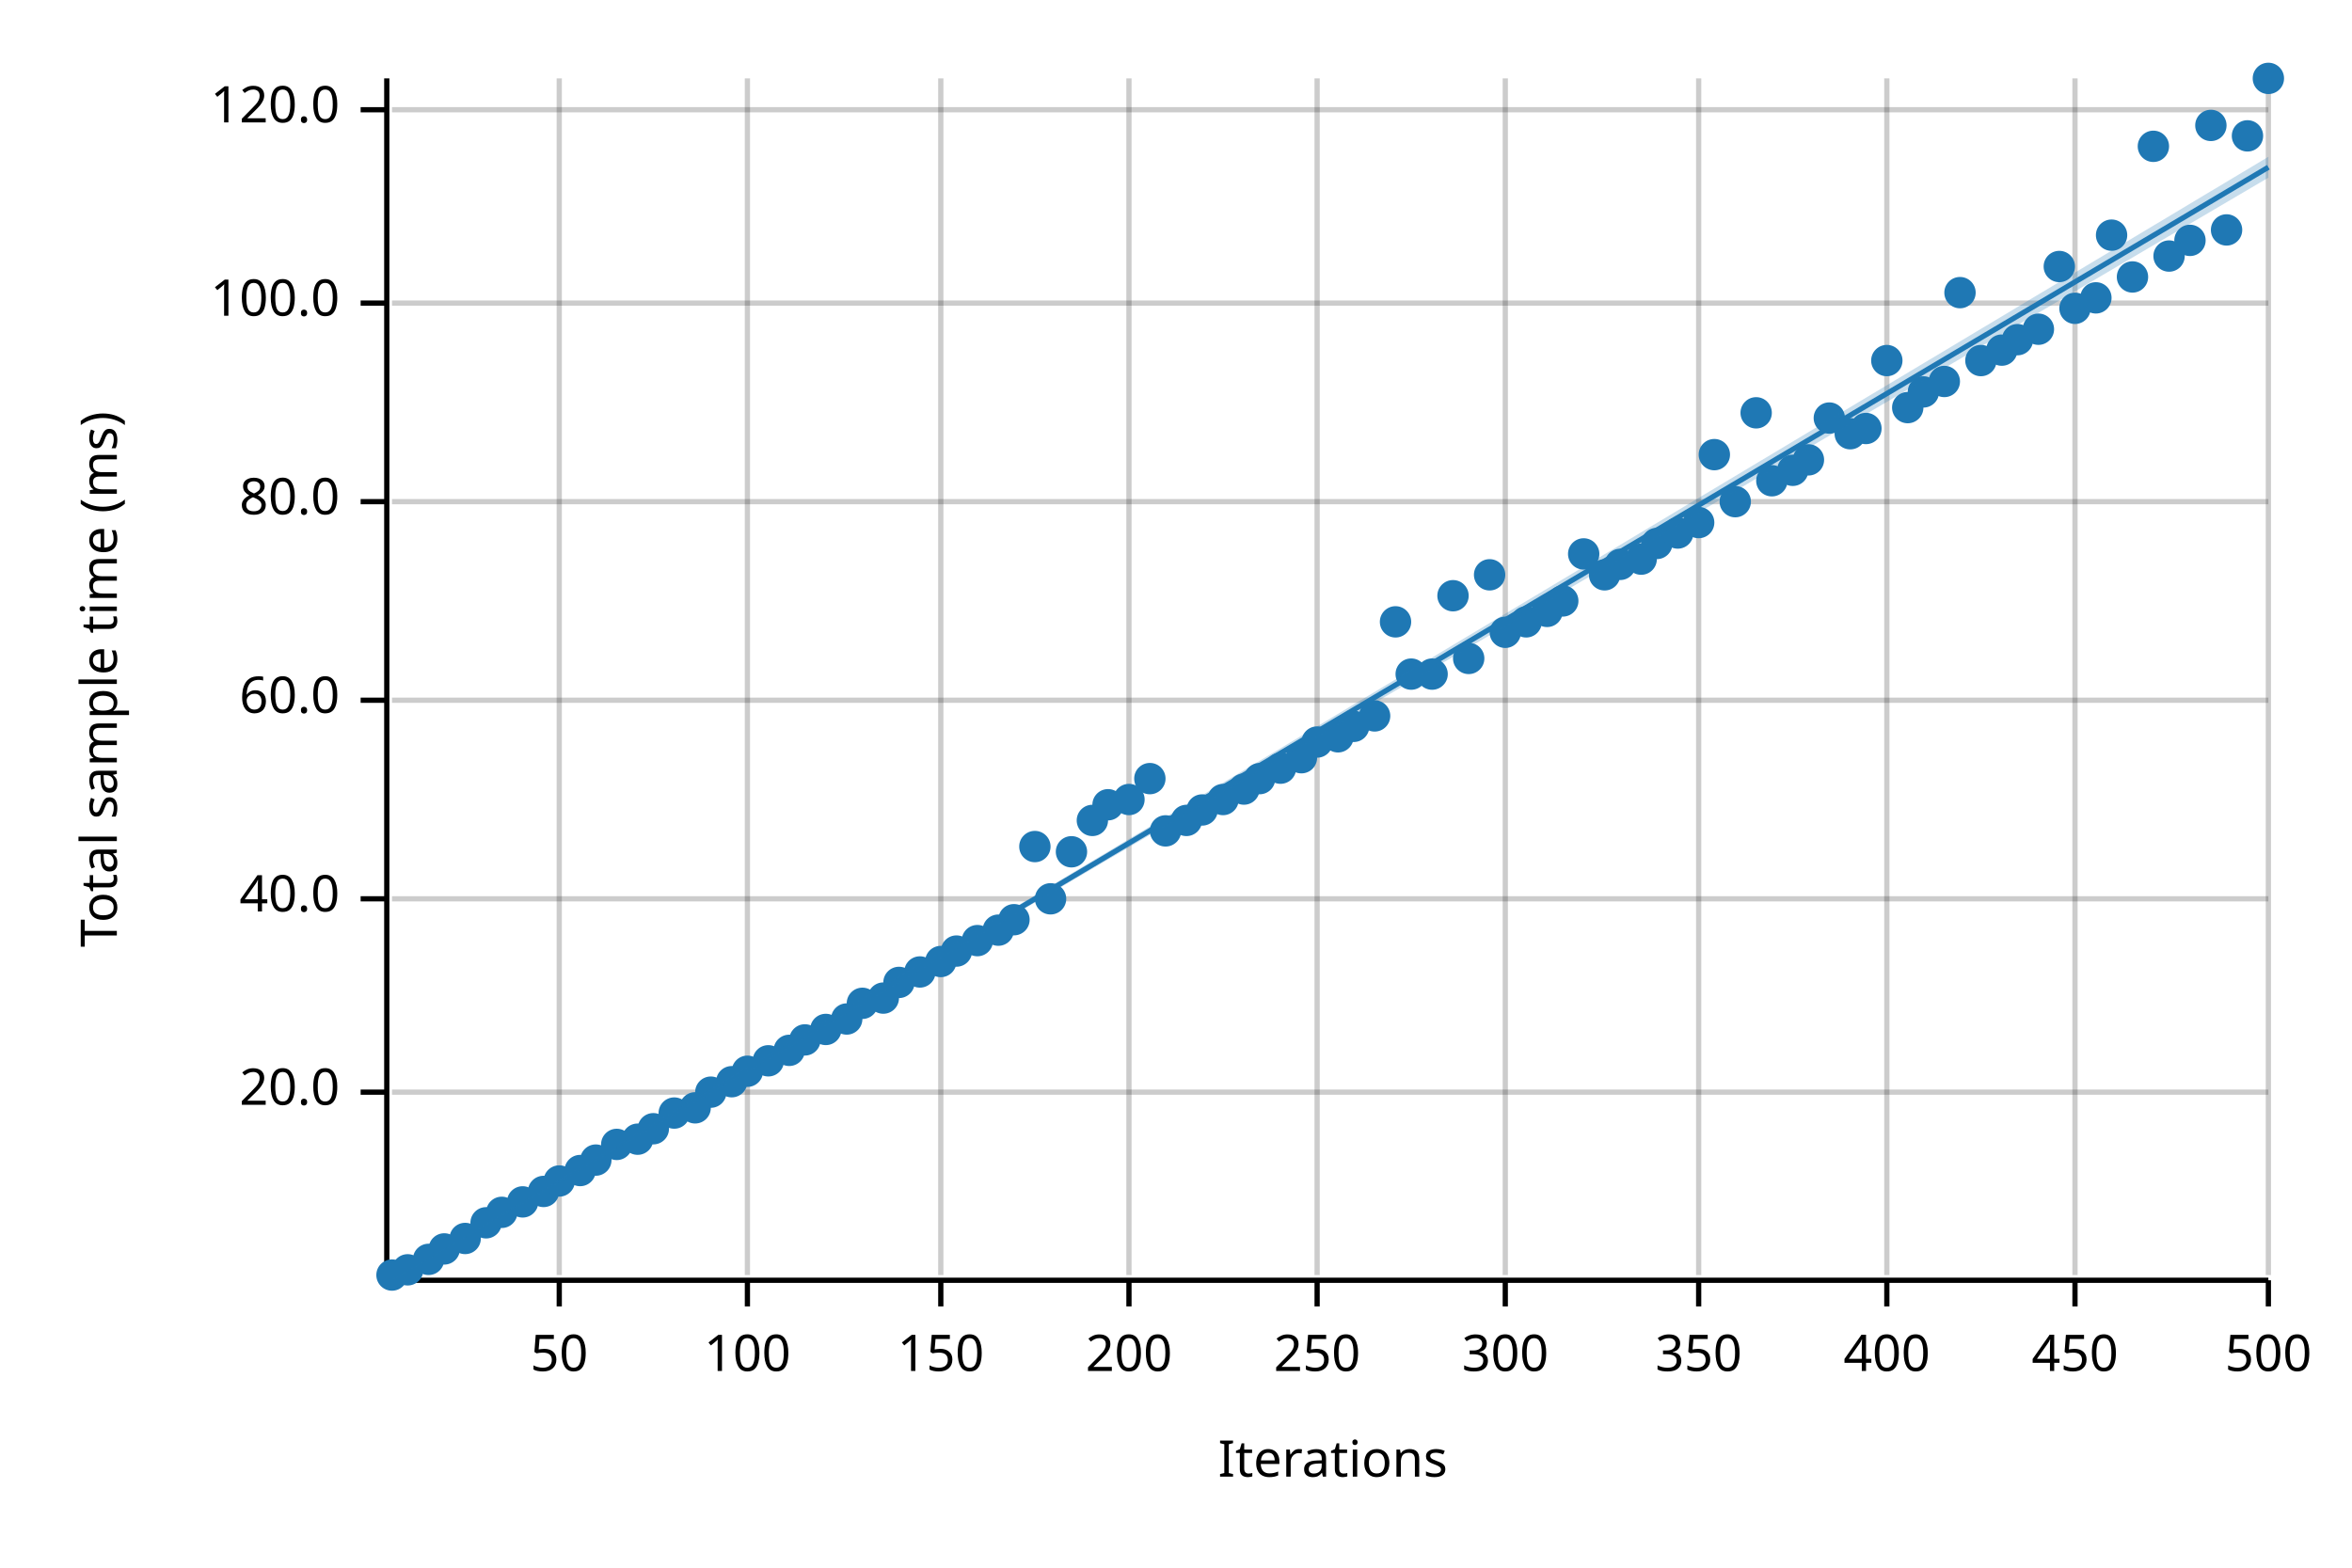
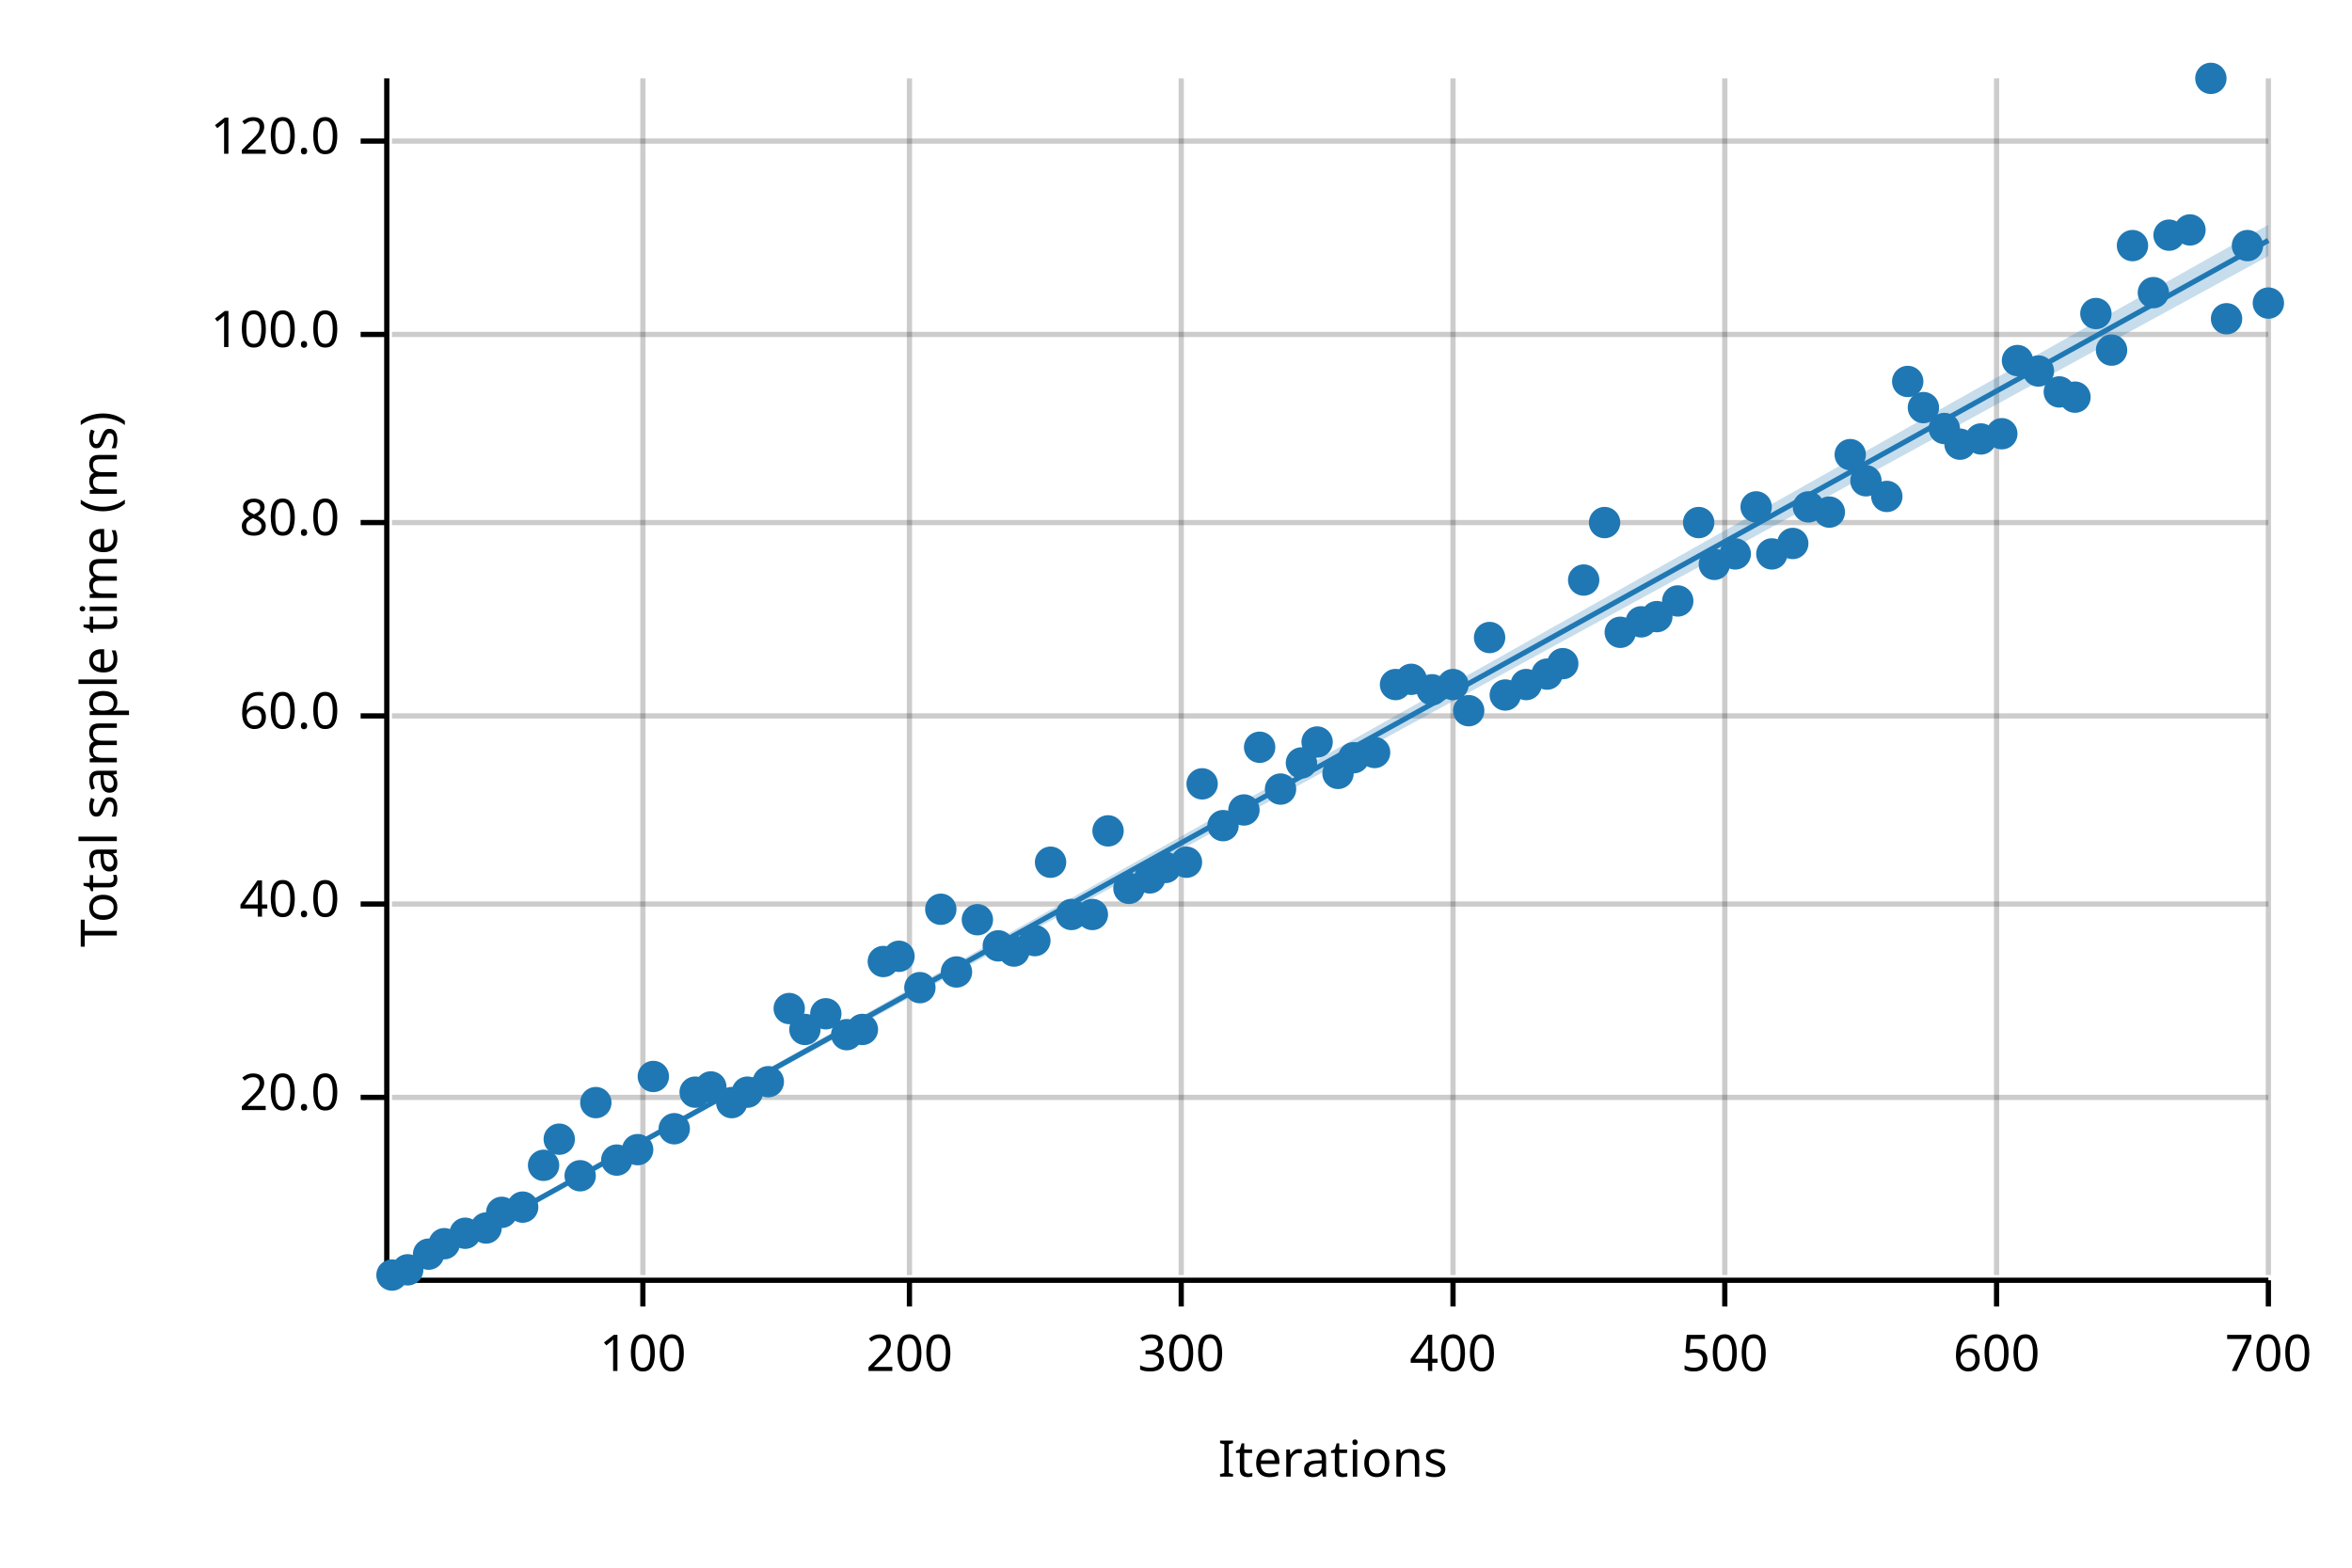
<svg xmlns="http://www.w3.org/2000/svg" width="450" height="300" viewBox="0 0 450 300">
  <text x="15" y="130" dy="0.76em" text-anchor="middle" font-family="sans-serif" font-size="9.677" opacity="1" fill="#000000" transform="rotate(270, 15, 130)">
Total sample time (ms)
</text>
  <text x="255" y="285" dy="-0.5ex" text-anchor="middle" font-family="sans-serif" font-size="9.677" opacity="1" fill="#000000">
Iterations
</text>
-   <line opacity="0.2" stroke="#000000" stroke-width="1" x1="107" y1="244" x2="107" y2="15" />
-   <line opacity="0.2" stroke="#000000" stroke-width="1" x1="143" y1="244" x2="143" y2="15" />
-   <line opacity="0.2" stroke="#000000" stroke-width="1" x1="180" y1="244" x2="180" y2="15" />
-   <line opacity="0.2" stroke="#000000" stroke-width="1" x1="216" y1="244" x2="216" y2="15" />
-   <line opacity="0.2" stroke="#000000" stroke-width="1" x1="252" y1="244" x2="252" y2="15" />
-   <line opacity="0.2" stroke="#000000" stroke-width="1" x1="288" y1="244" x2="288" y2="15" />
-   <line opacity="0.2" stroke="#000000" stroke-width="1" x1="325" y1="244" x2="325" y2="15" />
-   <line opacity="0.2" stroke="#000000" stroke-width="1" x1="361" y1="244" x2="361" y2="15" />
-   <line opacity="0.2" stroke="#000000" stroke-width="1" x1="397" y1="244" x2="397" y2="15" />
+   <line opacity="0.2" stroke="#000000" stroke-width="1" x1="123" y1="244" x2="123" y2="15" />
+   <line opacity="0.2" stroke="#000000" stroke-width="1" x1="174" y1="244" x2="174" y2="15" />
+   <line opacity="0.2" stroke="#000000" stroke-width="1" x1="226" y1="244" x2="226" y2="15" />
+   <line opacity="0.2" stroke="#000000" stroke-width="1" x1="278" y1="244" x2="278" y2="15" />
+   <line opacity="0.2" stroke="#000000" stroke-width="1" x1="330" y1="244" x2="330" y2="15" />
+   <line opacity="0.2" stroke="#000000" stroke-width="1" x1="382" y1="244" x2="382" y2="15" />
  <line opacity="0.2" stroke="#000000" stroke-width="1" x1="434" y1="244" x2="434" y2="15" />
-   <line opacity="0.2" stroke="#000000" stroke-width="1" x1="75" y1="209" x2="434" y2="209" />
-   <line opacity="0.2" stroke="#000000" stroke-width="1" x1="75" y1="172" x2="434" y2="172" />
-   <line opacity="0.2" stroke="#000000" stroke-width="1" x1="75" y1="134" x2="434" y2="134" />
-   <line opacity="0.2" stroke="#000000" stroke-width="1" x1="75" y1="96" x2="434" y2="96" />
-   <line opacity="0.2" stroke="#000000" stroke-width="1" x1="75" y1="58" x2="434" y2="58" />
-   <line opacity="0.2" stroke="#000000" stroke-width="1" x1="75" y1="21" x2="434" y2="21" />
+   <line opacity="0.2" stroke="#000000" stroke-width="1" x1="75" y1="210" x2="434" y2="210" />
+   <line opacity="0.2" stroke="#000000" stroke-width="1" x1="75" y1="173" x2="434" y2="173" />
+   <line opacity="0.2" stroke="#000000" stroke-width="1" x1="75" y1="137" x2="434" y2="137" />
+   <line opacity="0.2" stroke="#000000" stroke-width="1" x1="75" y1="100" x2="434" y2="100" />
+   <line opacity="0.2" stroke="#000000" stroke-width="1" x1="75" y1="64" x2="434" y2="64" />
+   <line opacity="0.2" stroke="#000000" stroke-width="1" x1="75" y1="27" x2="434" y2="27" />
  <polyline fill="none" opacity="1" stroke="#000000" stroke-width="1" points="74,15 74,244 " />
-   <text x="65" y="209" dy="0.5ex" text-anchor="end" font-family="sans-serif" font-size="9.677" opacity="1" fill="#000000">
+   <text x="65" y="210" dy="0.5ex" text-anchor="end" font-family="sans-serif" font-size="9.677" opacity="1" fill="#000000">
20.0
</text>
-   <polyline fill="none" opacity="1" stroke="#000000" stroke-width="1" points="69,209 74,209 " />
-   <text x="65" y="172" dy="0.5ex" text-anchor="end" font-family="sans-serif" font-size="9.677" opacity="1" fill="#000000">
+   <polyline fill="none" opacity="1" stroke="#000000" stroke-width="1" points="69,210 74,210 " />
+   <text x="65" y="173" dy="0.5ex" text-anchor="end" font-family="sans-serif" font-size="9.677" opacity="1" fill="#000000">
40.0
</text>
-   <polyline fill="none" opacity="1" stroke="#000000" stroke-width="1" points="69,172 74,172 " />
-   <text x="65" y="134" dy="0.5ex" text-anchor="end" font-family="sans-serif" font-size="9.677" opacity="1" fill="#000000">
+   <polyline fill="none" opacity="1" stroke="#000000" stroke-width="1" points="69,173 74,173 " />
+   <text x="65" y="137" dy="0.5ex" text-anchor="end" font-family="sans-serif" font-size="9.677" opacity="1" fill="#000000">
60.0
</text>
-   <polyline fill="none" opacity="1" stroke="#000000" stroke-width="1" points="69,134 74,134 " />
-   <text x="65" y="96" dy="0.5ex" text-anchor="end" font-family="sans-serif" font-size="9.677" opacity="1" fill="#000000">
+   <polyline fill="none" opacity="1" stroke="#000000" stroke-width="1" points="69,137 74,137 " />
+   <text x="65" y="100" dy="0.5ex" text-anchor="end" font-family="sans-serif" font-size="9.677" opacity="1" fill="#000000">
80.0
</text>
-   <polyline fill="none" opacity="1" stroke="#000000" stroke-width="1" points="69,96 74,96 " />
-   <text x="65" y="58" dy="0.5ex" text-anchor="end" font-family="sans-serif" font-size="9.677" opacity="1" fill="#000000">
+   <polyline fill="none" opacity="1" stroke="#000000" stroke-width="1" points="69,100 74,100 " />
+   <text x="65" y="64" dy="0.5ex" text-anchor="end" font-family="sans-serif" font-size="9.677" opacity="1" fill="#000000">
100.0
</text>
-   <polyline fill="none" opacity="1" stroke="#000000" stroke-width="1" points="69,58 74,58 " />
-   <text x="65" y="21" dy="0.5ex" text-anchor="end" font-family="sans-serif" font-size="9.677" opacity="1" fill="#000000">
+   <polyline fill="none" opacity="1" stroke="#000000" stroke-width="1" points="69,64 74,64 " />
+   <text x="65" y="27" dy="0.5ex" text-anchor="end" font-family="sans-serif" font-size="9.677" opacity="1" fill="#000000">
120.0
</text>
-   <polyline fill="none" opacity="1" stroke="#000000" stroke-width="1" points="69,21 74,21 " />
+   <polyline fill="none" opacity="1" stroke="#000000" stroke-width="1" points="69,27 74,27 " />
  <polyline fill="none" opacity="1" stroke="#000000" stroke-width="1" points="75,245 434,245 " />
-   <text x="107" y="255" dy="0.76em" text-anchor="middle" font-family="sans-serif" font-size="9.677" opacity="1" fill="#000000">
- 50
- </text>
-   <polyline fill="none" opacity="1" stroke="#000000" stroke-width="1" points="107,245 107,250 " />
-   <text x="143" y="255" dy="0.76em" text-anchor="middle" font-family="sans-serif" font-size="9.677" opacity="1" fill="#000000">
+   <text x="123" y="255" dy="0.76em" text-anchor="middle" font-family="sans-serif" font-size="9.677" opacity="1" fill="#000000">
100
</text>
-   <polyline fill="none" opacity="1" stroke="#000000" stroke-width="1" points="143,245 143,250 " />
-   <text x="180" y="255" dy="0.76em" text-anchor="middle" font-family="sans-serif" font-size="9.677" opacity="1" fill="#000000">
- 150
- </text>
-   <polyline fill="none" opacity="1" stroke="#000000" stroke-width="1" points="180,245 180,250 " />
-   <text x="216" y="255" dy="0.76em" text-anchor="middle" font-family="sans-serif" font-size="9.677" opacity="1" fill="#000000">
+   <polyline fill="none" opacity="1" stroke="#000000" stroke-width="1" points="123,245 123,250 " />
+   <text x="174" y="255" dy="0.76em" text-anchor="middle" font-family="sans-serif" font-size="9.677" opacity="1" fill="#000000">
200
</text>
-   <polyline fill="none" opacity="1" stroke="#000000" stroke-width="1" points="216,245 216,250 " />
-   <text x="252" y="255" dy="0.76em" text-anchor="middle" font-family="sans-serif" font-size="9.677" opacity="1" fill="#000000">
- 250
- </text>
-   <polyline fill="none" opacity="1" stroke="#000000" stroke-width="1" points="252,245 252,250 " />
-   <text x="288" y="255" dy="0.76em" text-anchor="middle" font-family="sans-serif" font-size="9.677" opacity="1" fill="#000000">
+   <polyline fill="none" opacity="1" stroke="#000000" stroke-width="1" points="174,245 174,250 " />
+   <text x="226" y="255" dy="0.76em" text-anchor="middle" font-family="sans-serif" font-size="9.677" opacity="1" fill="#000000">
300
</text>
-   <polyline fill="none" opacity="1" stroke="#000000" stroke-width="1" points="288,245 288,250 " />
-   <text x="325" y="255" dy="0.76em" text-anchor="middle" font-family="sans-serif" font-size="9.677" opacity="1" fill="#000000">
- 350
- </text>
-   <polyline fill="none" opacity="1" stroke="#000000" stroke-width="1" points="325,245 325,250 " />
-   <text x="361" y="255" dy="0.76em" text-anchor="middle" font-family="sans-serif" font-size="9.677" opacity="1" fill="#000000">
+   <polyline fill="none" opacity="1" stroke="#000000" stroke-width="1" points="226,245 226,250 " />
+   <text x="278" y="255" dy="0.76em" text-anchor="middle" font-family="sans-serif" font-size="9.677" opacity="1" fill="#000000">
400
</text>
-   <polyline fill="none" opacity="1" stroke="#000000" stroke-width="1" points="361,245 361,250 " />
-   <text x="397" y="255" dy="0.76em" text-anchor="middle" font-family="sans-serif" font-size="9.677" opacity="1" fill="#000000">
- 450
+   <polyline fill="none" opacity="1" stroke="#000000" stroke-width="1" points="278,245 278,250 " />
+   <text x="330" y="255" dy="0.76em" text-anchor="middle" font-family="sans-serif" font-size="9.677" opacity="1" fill="#000000">
+ 500
</text>
-   <polyline fill="none" opacity="1" stroke="#000000" stroke-width="1" points="397,245 397,250 " />
+   <polyline fill="none" opacity="1" stroke="#000000" stroke-width="1" points="330,245 330,250 " />
+   <text x="382" y="255" dy="0.76em" text-anchor="middle" font-family="sans-serif" font-size="9.677" opacity="1" fill="#000000">
+ 600
+ </text>
+   <polyline fill="none" opacity="1" stroke="#000000" stroke-width="1" points="382,245 382,250 " />
  <text x="434" y="255" dy="0.76em" text-anchor="middle" font-family="sans-serif" font-size="9.677" opacity="1" fill="#000000">
- 500
+ 700
</text>
  <polyline fill="none" opacity="1" stroke="#000000" stroke-width="1" points="434,245 434,250 " />
  <circle cx="75" cy="244" r="3" opacity="1" fill="#1F78B4" stroke="none" stroke-width="1" />
  <circle cx="78" cy="243" r="3" opacity="1" fill="#1F78B4" stroke="none" stroke-width="1" />
-   <circle cx="82" cy="241" r="3" opacity="1" fill="#1F78B4" stroke="none" stroke-width="1" />
-   <circle cx="85" cy="239" r="3" opacity="1" fill="#1F78B4" stroke="none" stroke-width="1" />
-   <circle cx="89" cy="237" r="3" opacity="1" fill="#1F78B4" stroke="none" stroke-width="1" />
-   <circle cx="93" cy="234" r="3" opacity="1" fill="#1F78B4" stroke="none" stroke-width="1" />
+   <circle cx="82" cy="240" r="3" opacity="1" fill="#1F78B4" stroke="none" stroke-width="1" />
+   <circle cx="85" cy="238" r="3" opacity="1" fill="#1F78B4" stroke="none" stroke-width="1" />
+   <circle cx="89" cy="236" r="3" opacity="1" fill="#1F78B4" stroke="none" stroke-width="1" />
+   <circle cx="93" cy="235" r="3" opacity="1" fill="#1F78B4" stroke="none" stroke-width="1" />
  <circle cx="96" cy="232" r="3" opacity="1" fill="#1F78B4" stroke="none" stroke-width="1" />
-   <circle cx="100" cy="230" r="3" opacity="1" fill="#1F78B4" stroke="none" stroke-width="1" />
-   <circle cx="104" cy="228" r="3" opacity="1" fill="#1F78B4" stroke="none" stroke-width="1" />
-   <circle cx="107" cy="226" r="3" opacity="1" fill="#1F78B4" stroke="none" stroke-width="1" />
-   <circle cx="111" cy="224" r="3" opacity="1" fill="#1F78B4" stroke="none" stroke-width="1" />
-   <circle cx="114" cy="222" r="3" opacity="1" fill="#1F78B4" stroke="none" stroke-width="1" />
-   <circle cx="118" cy="219" r="3" opacity="1" fill="#1F78B4" stroke="none" stroke-width="1" />
-   <circle cx="122" cy="218" r="3" opacity="1" fill="#1F78B4" stroke="none" stroke-width="1" />
-   <circle cx="125" cy="216" r="3" opacity="1" fill="#1F78B4" stroke="none" stroke-width="1" />
-   <circle cx="129" cy="213" r="3" opacity="1" fill="#1F78B4" stroke="none" stroke-width="1" />
-   <circle cx="133" cy="212" r="3" opacity="1" fill="#1F78B4" stroke="none" stroke-width="1" />
-   <circle cx="136" cy="209" r="3" opacity="1" fill="#1F78B4" stroke="none" stroke-width="1" />
-   <circle cx="140" cy="207" r="3" opacity="1" fill="#1F78B4" stroke="none" stroke-width="1" />
-   <circle cx="143" cy="205" r="3" opacity="1" fill="#1F78B4" stroke="none" stroke-width="1" />
-   <circle cx="147" cy="203" r="3" opacity="1" fill="#1F78B4" stroke="none" stroke-width="1" />
-   <circle cx="151" cy="201" r="3" opacity="1" fill="#1F78B4" stroke="none" stroke-width="1" />
-   <circle cx="154" cy="199" r="3" opacity="1" fill="#1F78B4" stroke="none" stroke-width="1" />
-   <circle cx="158" cy="197" r="3" opacity="1" fill="#1F78B4" stroke="none" stroke-width="1" />
-   <circle cx="162" cy="195" r="3" opacity="1" fill="#1F78B4" stroke="none" stroke-width="1" />
-   <circle cx="165" cy="192" r="3" opacity="1" fill="#1F78B4" stroke="none" stroke-width="1" />
-   <circle cx="169" cy="191" r="3" opacity="1" fill="#1F78B4" stroke="none" stroke-width="1" />
-   <circle cx="172" cy="188" r="3" opacity="1" fill="#1F78B4" stroke="none" stroke-width="1" />
-   <circle cx="176" cy="186" r="3" opacity="1" fill="#1F78B4" stroke="none" stroke-width="1" />
-   <circle cx="180" cy="184" r="3" opacity="1" fill="#1F78B4" stroke="none" stroke-width="1" />
-   <circle cx="183" cy="182" r="3" opacity="1" fill="#1F78B4" stroke="none" stroke-width="1" />
-   <circle cx="187" cy="180" r="3" opacity="1" fill="#1F78B4" stroke="none" stroke-width="1" />
-   <circle cx="191" cy="178" r="3" opacity="1" fill="#1F78B4" stroke="none" stroke-width="1" />
-   <circle cx="194" cy="176" r="3" opacity="1" fill="#1F78B4" stroke="none" stroke-width="1" />
-   <circle cx="198" cy="162" r="3" opacity="1" fill="#1F78B4" stroke="none" stroke-width="1" />
-   <circle cx="201" cy="172" r="3" opacity="1" fill="#1F78B4" stroke="none" stroke-width="1" />
-   <circle cx="205" cy="163" r="3" opacity="1" fill="#1F78B4" stroke="none" stroke-width="1" />
-   <circle cx="209" cy="157" r="3" opacity="1" fill="#1F78B4" stroke="none" stroke-width="1" />
-   <circle cx="212" cy="154" r="3" opacity="1" fill="#1F78B4" stroke="none" stroke-width="1" />
-   <circle cx="216" cy="153" r="3" opacity="1" fill="#1F78B4" stroke="none" stroke-width="1" />
-   <circle cx="220" cy="149" r="3" opacity="1" fill="#1F78B4" stroke="none" stroke-width="1" />
-   <circle cx="223" cy="159" r="3" opacity="1" fill="#1F78B4" stroke="none" stroke-width="1" />
-   <circle cx="227" cy="157" r="3" opacity="1" fill="#1F78B4" stroke="none" stroke-width="1" />
-   <circle cx="230" cy="155" r="3" opacity="1" fill="#1F78B4" stroke="none" stroke-width="1" />
-   <circle cx="234" cy="153" r="3" opacity="1" fill="#1F78B4" stroke="none" stroke-width="1" />
-   <circle cx="238" cy="151" r="3" opacity="1" fill="#1F78B4" stroke="none" stroke-width="1" />
-   <circle cx="241" cy="149" r="3" opacity="1" fill="#1F78B4" stroke="none" stroke-width="1" />
-   <circle cx="245" cy="147" r="3" opacity="1" fill="#1F78B4" stroke="none" stroke-width="1" />
-   <circle cx="249" cy="145" r="3" opacity="1" fill="#1F78B4" stroke="none" stroke-width="1" />
+   <circle cx="100" cy="231" r="3" opacity="1" fill="#1F78B4" stroke="none" stroke-width="1" />
+   <circle cx="104" cy="223" r="3" opacity="1" fill="#1F78B4" stroke="none" stroke-width="1" />
+   <circle cx="107" cy="218" r="3" opacity="1" fill="#1F78B4" stroke="none" stroke-width="1" />
+   <circle cx="111" cy="225" r="3" opacity="1" fill="#1F78B4" stroke="none" stroke-width="1" />
+   <circle cx="114" cy="211" r="3" opacity="1" fill="#1F78B4" stroke="none" stroke-width="1" />
+   <circle cx="118" cy="222" r="3" opacity="1" fill="#1F78B4" stroke="none" stroke-width="1" />
+   <circle cx="122" cy="220" r="3" opacity="1" fill="#1F78B4" stroke="none" stroke-width="1" />
+   <circle cx="125" cy="206" r="3" opacity="1" fill="#1F78B4" stroke="none" stroke-width="1" />
+   <circle cx="129" cy="216" r="3" opacity="1" fill="#1F78B4" stroke="none" stroke-width="1" />
+   <circle cx="133" cy="209" r="3" opacity="1" fill="#1F78B4" stroke="none" stroke-width="1" />
+   <circle cx="136" cy="208" r="3" opacity="1" fill="#1F78B4" stroke="none" stroke-width="1" />
+   <circle cx="140" cy="211" r="3" opacity="1" fill="#1F78B4" stroke="none" stroke-width="1" />
+   <circle cx="143" cy="209" r="3" opacity="1" fill="#1F78B4" stroke="none" stroke-width="1" />
+   <circle cx="147" cy="207" r="3" opacity="1" fill="#1F78B4" stroke="none" stroke-width="1" />
+   <circle cx="151" cy="193" r="3" opacity="1" fill="#1F78B4" stroke="none" stroke-width="1" />
+   <circle cx="154" cy="197" r="3" opacity="1" fill="#1F78B4" stroke="none" stroke-width="1" />
+   <circle cx="158" cy="194" r="3" opacity="1" fill="#1F78B4" stroke="none" stroke-width="1" />
+   <circle cx="162" cy="198" r="3" opacity="1" fill="#1F78B4" stroke="none" stroke-width="1" />
+   <circle cx="165" cy="197" r="3" opacity="1" fill="#1F78B4" stroke="none" stroke-width="1" />
+   <circle cx="169" cy="184" r="3" opacity="1" fill="#1F78B4" stroke="none" stroke-width="1" />
+   <circle cx="172" cy="183" r="3" opacity="1" fill="#1F78B4" stroke="none" stroke-width="1" />
+   <circle cx="176" cy="189" r="3" opacity="1" fill="#1F78B4" stroke="none" stroke-width="1" />
+   <circle cx="180" cy="174" r="3" opacity="1" fill="#1F78B4" stroke="none" stroke-width="1" />
+   <circle cx="183" cy="186" r="3" opacity="1" fill="#1F78B4" stroke="none" stroke-width="1" />
+   <circle cx="187" cy="176" r="3" opacity="1" fill="#1F78B4" stroke="none" stroke-width="1" />
+   <circle cx="191" cy="181" r="3" opacity="1" fill="#1F78B4" stroke="none" stroke-width="1" />
+   <circle cx="194" cy="182" r="3" opacity="1" fill="#1F78B4" stroke="none" stroke-width="1" />
+   <circle cx="198" cy="180" r="3" opacity="1" fill="#1F78B4" stroke="none" stroke-width="1" />
+   <circle cx="201" cy="165" r="3" opacity="1" fill="#1F78B4" stroke="none" stroke-width="1" />
+   <circle cx="205" cy="175" r="3" opacity="1" fill="#1F78B4" stroke="none" stroke-width="1" />
+   <circle cx="209" cy="175" r="3" opacity="1" fill="#1F78B4" stroke="none" stroke-width="1" />
+   <circle cx="212" cy="159" r="3" opacity="1" fill="#1F78B4" stroke="none" stroke-width="1" />
+   <circle cx="216" cy="170" r="3" opacity="1" fill="#1F78B4" stroke="none" stroke-width="1" />
+   <circle cx="220" cy="168" r="3" opacity="1" fill="#1F78B4" stroke="none" stroke-width="1" />
+   <circle cx="223" cy="166" r="3" opacity="1" fill="#1F78B4" stroke="none" stroke-width="1" />
+   <circle cx="227" cy="165" r="3" opacity="1" fill="#1F78B4" stroke="none" stroke-width="1" />
+   <circle cx="230" cy="150" r="3" opacity="1" fill="#1F78B4" stroke="none" stroke-width="1" />
+   <circle cx="234" cy="158" r="3" opacity="1" fill="#1F78B4" stroke="none" stroke-width="1" />
+   <circle cx="238" cy="155" r="3" opacity="1" fill="#1F78B4" stroke="none" stroke-width="1" />
+   <circle cx="241" cy="143" r="3" opacity="1" fill="#1F78B4" stroke="none" stroke-width="1" />
+   <circle cx="245" cy="151" r="3" opacity="1" fill="#1F78B4" stroke="none" stroke-width="1" />
+   <circle cx="249" cy="146" r="3" opacity="1" fill="#1F78B4" stroke="none" stroke-width="1" />
  <circle cx="252" cy="142" r="3" opacity="1" fill="#1F78B4" stroke="none" stroke-width="1" />
-   <circle cx="256" cy="141" r="3" opacity="1" fill="#1F78B4" stroke="none" stroke-width="1" />
-   <circle cx="259" cy="139" r="3" opacity="1" fill="#1F78B4" stroke="none" stroke-width="1" />
-   <circle cx="263" cy="137" r="3" opacity="1" fill="#1F78B4" stroke="none" stroke-width="1" />
-   <circle cx="267" cy="119" r="3" opacity="1" fill="#1F78B4" stroke="none" stroke-width="1" />
-   <circle cx="270" cy="129" r="3" opacity="1" fill="#1F78B4" stroke="none" stroke-width="1" />
-   <circle cx="274" cy="129" r="3" opacity="1" fill="#1F78B4" stroke="none" stroke-width="1" />
-   <circle cx="278" cy="114" r="3" opacity="1" fill="#1F78B4" stroke="none" stroke-width="1" />
-   <circle cx="281" cy="126" r="3" opacity="1" fill="#1F78B4" stroke="none" stroke-width="1" />
-   <circle cx="285" cy="110" r="3" opacity="1" fill="#1F78B4" stroke="none" stroke-width="1" />
-   <circle cx="288" cy="121" r="3" opacity="1" fill="#1F78B4" stroke="none" stroke-width="1" />
-   <circle cx="292" cy="119" r="3" opacity="1" fill="#1F78B4" stroke="none" stroke-width="1" />
-   <circle cx="296" cy="117" r="3" opacity="1" fill="#1F78B4" stroke="none" stroke-width="1" />
-   <circle cx="299" cy="115" r="3" opacity="1" fill="#1F78B4" stroke="none" stroke-width="1" />
-   <circle cx="303" cy="106" r="3" opacity="1" fill="#1F78B4" stroke="none" stroke-width="1" />
-   <circle cx="307" cy="110" r="3" opacity="1" fill="#1F78B4" stroke="none" stroke-width="1" />
-   <circle cx="310" cy="108" r="3" opacity="1" fill="#1F78B4" stroke="none" stroke-width="1" />
-   <circle cx="314" cy="107" r="3" opacity="1" fill="#1F78B4" stroke="none" stroke-width="1" />
-   <circle cx="317" cy="104" r="3" opacity="1" fill="#1F78B4" stroke="none" stroke-width="1" />
-   <circle cx="321" cy="102" r="3" opacity="1" fill="#1F78B4" stroke="none" stroke-width="1" />
+   <circle cx="256" cy="148" r="3" opacity="1" fill="#1F78B4" stroke="none" stroke-width="1" />
+   <circle cx="259" cy="145" r="3" opacity="1" fill="#1F78B4" stroke="none" stroke-width="1" />
+   <circle cx="263" cy="144" r="3" opacity="1" fill="#1F78B4" stroke="none" stroke-width="1" />
+   <circle cx="267" cy="131" r="3" opacity="1" fill="#1F78B4" stroke="none" stroke-width="1" />
+   <circle cx="270" cy="130" r="3" opacity="1" fill="#1F78B4" stroke="none" stroke-width="1" />
+   <circle cx="274" cy="132" r="3" opacity="1" fill="#1F78B4" stroke="none" stroke-width="1" />
+   <circle cx="278" cy="131" r="3" opacity="1" fill="#1F78B4" stroke="none" stroke-width="1" />
+   <circle cx="281" cy="136" r="3" opacity="1" fill="#1F78B4" stroke="none" stroke-width="1" />
+   <circle cx="285" cy="122" r="3" opacity="1" fill="#1F78B4" stroke="none" stroke-width="1" />
+   <circle cx="288" cy="133" r="3" opacity="1" fill="#1F78B4" stroke="none" stroke-width="1" />
+   <circle cx="292" cy="131" r="3" opacity="1" fill="#1F78B4" stroke="none" stroke-width="1" />
+   <circle cx="296" cy="129" r="3" opacity="1" fill="#1F78B4" stroke="none" stroke-width="1" />
+   <circle cx="299" cy="127" r="3" opacity="1" fill="#1F78B4" stroke="none" stroke-width="1" />
+   <circle cx="303" cy="111" r="3" opacity="1" fill="#1F78B4" stroke="none" stroke-width="1" />
+   <circle cx="307" cy="100" r="3" opacity="1" fill="#1F78B4" stroke="none" stroke-width="1" />
+   <circle cx="310" cy="121" r="3" opacity="1" fill="#1F78B4" stroke="none" stroke-width="1" />
+   <circle cx="314" cy="119" r="3" opacity="1" fill="#1F78B4" stroke="none" stroke-width="1" />
+   <circle cx="317" cy="118" r="3" opacity="1" fill="#1F78B4" stroke="none" stroke-width="1" />
+   <circle cx="321" cy="115" r="3" opacity="1" fill="#1F78B4" stroke="none" stroke-width="1" />
  <circle cx="325" cy="100" r="3" opacity="1" fill="#1F78B4" stroke="none" stroke-width="1" />
-   <circle cx="328" cy="87" r="3" opacity="1" fill="#1F78B4" stroke="none" stroke-width="1" />
-   <circle cx="332" cy="96" r="3" opacity="1" fill="#1F78B4" stroke="none" stroke-width="1" />
-   <circle cx="336" cy="79" r="3" opacity="1" fill="#1F78B4" stroke="none" stroke-width="1" />
-   <circle cx="339" cy="92" r="3" opacity="1" fill="#1F78B4" stroke="none" stroke-width="1" />
-   <circle cx="343" cy="90" r="3" opacity="1" fill="#1F78B4" stroke="none" stroke-width="1" />
-   <circle cx="346" cy="88" r="3" opacity="1" fill="#1F78B4" stroke="none" stroke-width="1" />
-   <circle cx="350" cy="80" r="3" opacity="1" fill="#1F78B4" stroke="none" stroke-width="1" />
-   <circle cx="354" cy="83" r="3" opacity="1" fill="#1F78B4" stroke="none" stroke-width="1" />
-   <circle cx="357" cy="82" r="3" opacity="1" fill="#1F78B4" stroke="none" stroke-width="1" />
-   <circle cx="361" cy="69" r="3" opacity="1" fill="#1F78B4" stroke="none" stroke-width="1" />
-   <circle cx="365" cy="78" r="3" opacity="1" fill="#1F78B4" stroke="none" stroke-width="1" />
-   <circle cx="368" cy="75" r="3" opacity="1" fill="#1F78B4" stroke="none" stroke-width="1" />
-   <circle cx="372" cy="73" r="3" opacity="1" fill="#1F78B4" stroke="none" stroke-width="1" />
-   <circle cx="375" cy="56" r="3" opacity="1" fill="#1F78B4" stroke="none" stroke-width="1" />
-   <circle cx="379" cy="69" r="3" opacity="1" fill="#1F78B4" stroke="none" stroke-width="1" />
-   <circle cx="383" cy="67" r="3" opacity="1" fill="#1F78B4" stroke="none" stroke-width="1" />
-   <circle cx="386" cy="65" r="3" opacity="1" fill="#1F78B4" stroke="none" stroke-width="1" />
-   <circle cx="390" cy="63" r="3" opacity="1" fill="#1F78B4" stroke="none" stroke-width="1" />
-   <circle cx="394" cy="51" r="3" opacity="1" fill="#1F78B4" stroke="none" stroke-width="1" />
-   <circle cx="397" cy="59" r="3" opacity="1" fill="#1F78B4" stroke="none" stroke-width="1" />
-   <circle cx="401" cy="57" r="3" opacity="1" fill="#1F78B4" stroke="none" stroke-width="1" />
-   <circle cx="404" cy="45" r="3" opacity="1" fill="#1F78B4" stroke="none" stroke-width="1" />
-   <circle cx="408" cy="53" r="3" opacity="1" fill="#1F78B4" stroke="none" stroke-width="1" />
-   <circle cx="412" cy="28" r="3" opacity="1" fill="#1F78B4" stroke="none" stroke-width="1" />
-   <circle cx="415" cy="49" r="3" opacity="1" fill="#1F78B4" stroke="none" stroke-width="1" />
-   <circle cx="419" cy="46" r="3" opacity="1" fill="#1F78B4" stroke="none" stroke-width="1" />
-   <circle cx="423" cy="24" r="3" opacity="1" fill="#1F78B4" stroke="none" stroke-width="1" />
-   <circle cx="426" cy="44" r="3" opacity="1" fill="#1F78B4" stroke="none" stroke-width="1" />
-   <circle cx="430" cy="26" r="3" opacity="1" fill="#1F78B4" stroke="none" stroke-width="1" />
-   <circle cx="434" cy="15" r="3" opacity="1" fill="#1F78B4" stroke="none" stroke-width="1" />
-   <polyline fill="none" opacity="1" stroke="#1F78B4" stroke-width="1" points="75,245 434,32 " />
-   <polygon opacity="0.25" fill="#1F78B4" points="75,245 434,34 434,30 " />
+   <circle cx="328" cy="108" r="3" opacity="1" fill="#1F78B4" stroke="none" stroke-width="1" />
+   <circle cx="332" cy="106" r="3" opacity="1" fill="#1F78B4" stroke="none" stroke-width="1" />
+   <circle cx="336" cy="97" r="3" opacity="1" fill="#1F78B4" stroke="none" stroke-width="1" />
+   <circle cx="339" cy="106" r="3" opacity="1" fill="#1F78B4" stroke="none" stroke-width="1" />
+   <circle cx="343" cy="104" r="3" opacity="1" fill="#1F78B4" stroke="none" stroke-width="1" />
+   <circle cx="346" cy="97" r="3" opacity="1" fill="#1F78B4" stroke="none" stroke-width="1" />
+   <circle cx="350" cy="98" r="3" opacity="1" fill="#1F78B4" stroke="none" stroke-width="1" />
+   <circle cx="354" cy="87" r="3" opacity="1" fill="#1F78B4" stroke="none" stroke-width="1" />
+   <circle cx="357" cy="92" r="3" opacity="1" fill="#1F78B4" stroke="none" stroke-width="1" />
+   <circle cx="361" cy="95" r="3" opacity="1" fill="#1F78B4" stroke="none" stroke-width="1" />
+   <circle cx="365" cy="73" r="3" opacity="1" fill="#1F78B4" stroke="none" stroke-width="1" />
+   <circle cx="368" cy="78" r="3" opacity="1" fill="#1F78B4" stroke="none" stroke-width="1" />
+   <circle cx="372" cy="82" r="3" opacity="1" fill="#1F78B4" stroke="none" stroke-width="1" />
+   <circle cx="375" cy="85" r="3" opacity="1" fill="#1F78B4" stroke="none" stroke-width="1" />
+   <circle cx="379" cy="84" r="3" opacity="1" fill="#1F78B4" stroke="none" stroke-width="1" />
+   <circle cx="383" cy="83" r="3" opacity="1" fill="#1F78B4" stroke="none" stroke-width="1" />
+   <circle cx="386" cy="69" r="3" opacity="1" fill="#1F78B4" stroke="none" stroke-width="1" />
+   <circle cx="390" cy="71" r="3" opacity="1" fill="#1F78B4" stroke="none" stroke-width="1" />
+   <circle cx="394" cy="75" r="3" opacity="1" fill="#1F78B4" stroke="none" stroke-width="1" />
+   <circle cx="397" cy="76" r="3" opacity="1" fill="#1F78B4" stroke="none" stroke-width="1" />
+   <circle cx="401" cy="60" r="3" opacity="1" fill="#1F78B4" stroke="none" stroke-width="1" />
+   <circle cx="404" cy="67" r="3" opacity="1" fill="#1F78B4" stroke="none" stroke-width="1" />
+   <circle cx="408" cy="47" r="3" opacity="1" fill="#1F78B4" stroke="none" stroke-width="1" />
+   <circle cx="412" cy="56" r="3" opacity="1" fill="#1F78B4" stroke="none" stroke-width="1" />
+   <circle cx="415" cy="45" r="3" opacity="1" fill="#1F78B4" stroke="none" stroke-width="1" />
+   <circle cx="419" cy="44" r="3" opacity="1" fill="#1F78B4" stroke="none" stroke-width="1" />
+   <circle cx="423" cy="15" r="3" opacity="1" fill="#1F78B4" stroke="none" stroke-width="1" />
+   <circle cx="426" cy="61" r="3" opacity="1" fill="#1F78B4" stroke="none" stroke-width="1" />
+   <circle cx="430" cy="47" r="3" opacity="1" fill="#1F78B4" stroke="none" stroke-width="1" />
+   <circle cx="434" cy="58" r="3" opacity="1" fill="#1F78B4" stroke="none" stroke-width="1" />
+   <polyline fill="none" opacity="1" stroke="#1F78B4" stroke-width="1" points="75,245 434,46 " />
+   <polygon opacity="0.25" fill="#1F78B4" points="75,245 434,49 434,43 " />
</svg>
